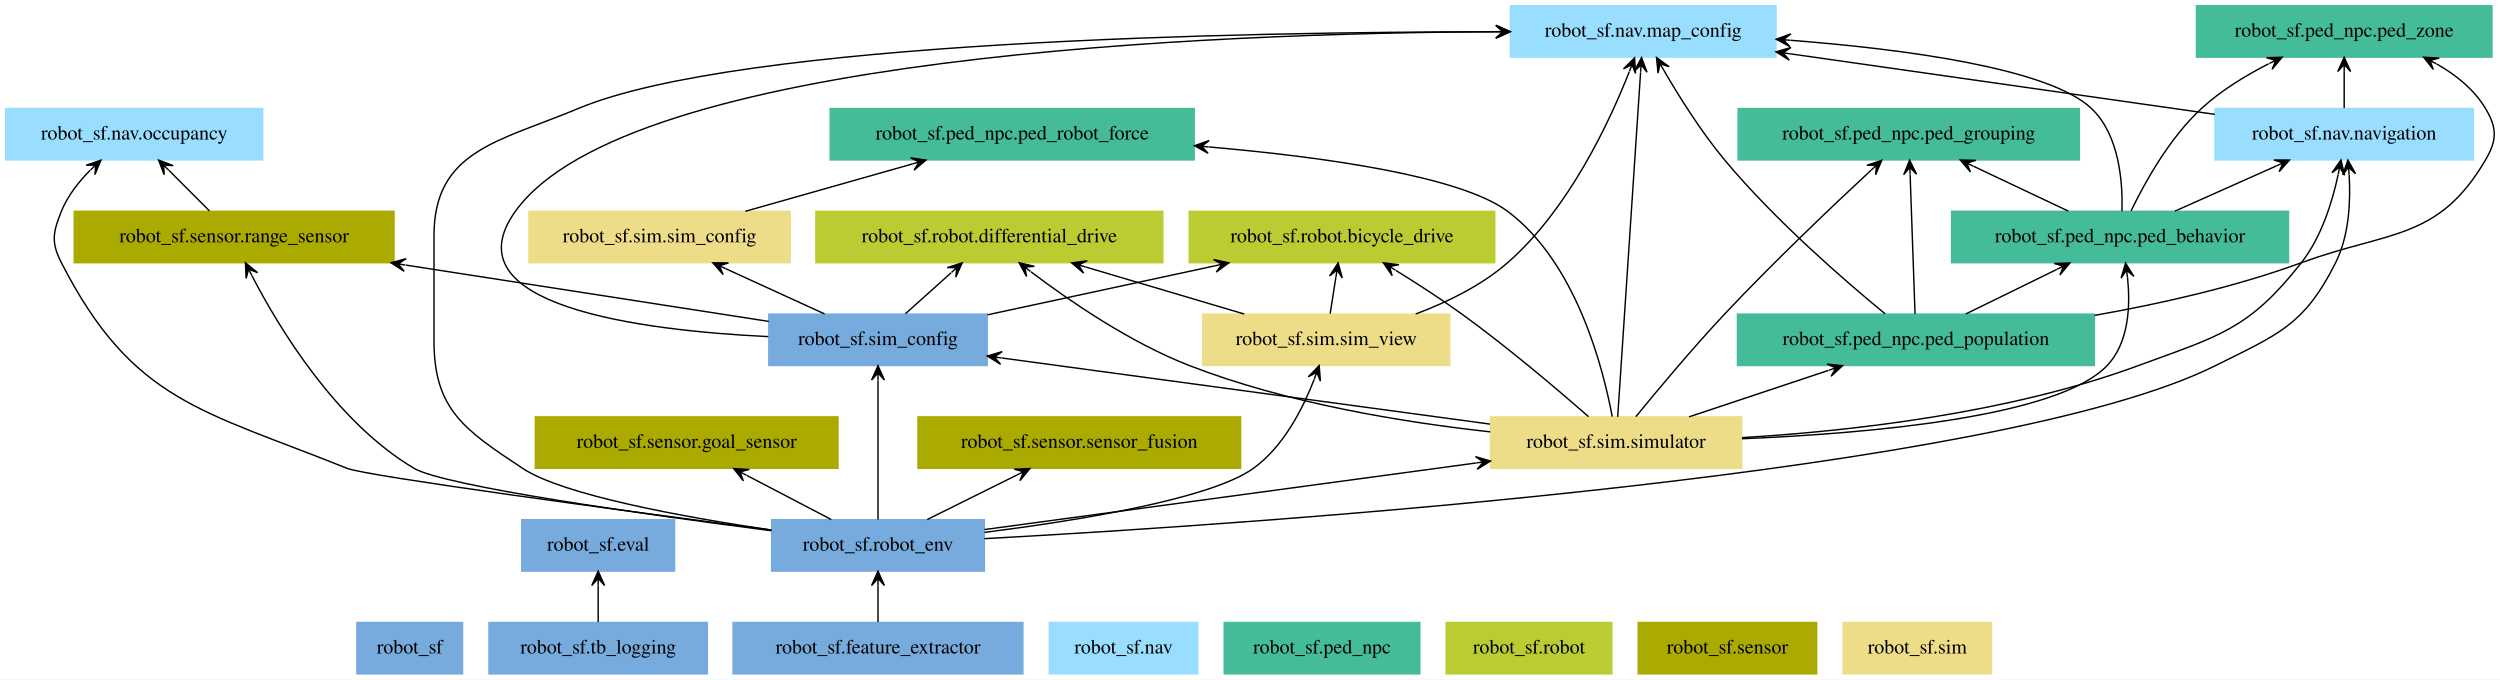
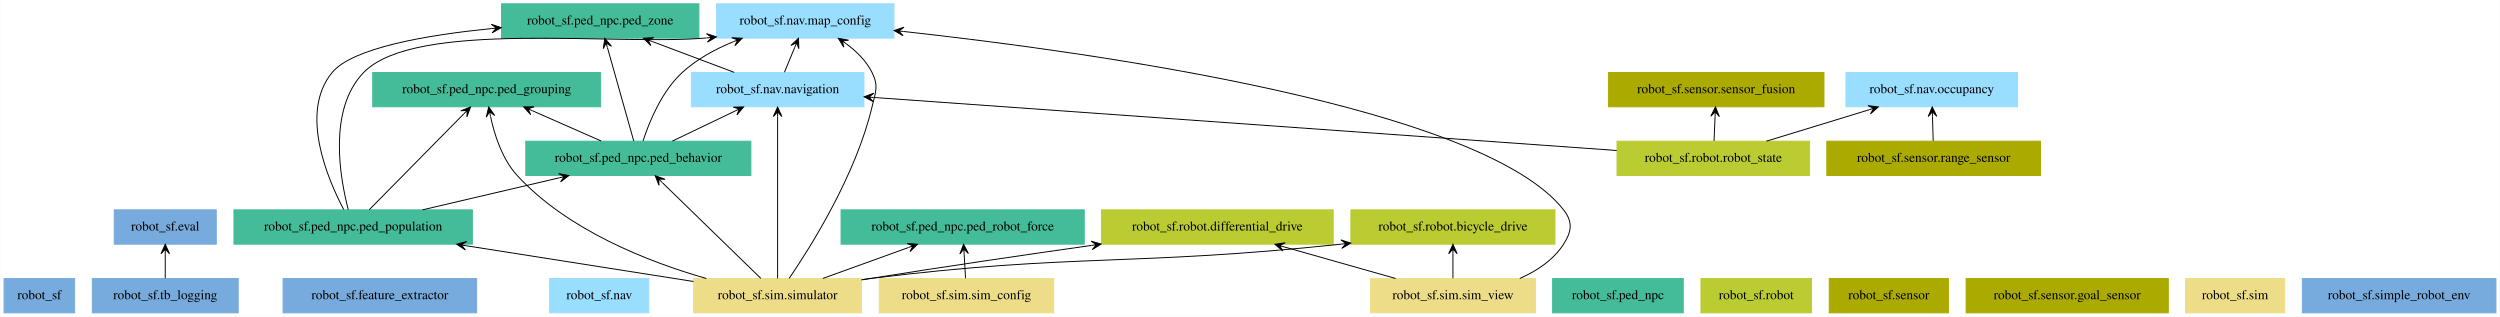
- <svg xmlns="http://www.w3.org/2000/svg" width="1751pt" height="476pt" viewBox="0.00 0.00 1751.14 476.00">
-   <g id="graph0" class="graph" transform="scale(1 1) rotate(0) translate(4 472)">
-     <polygon fill="white" stroke="transparent" points="-4,4 -4,-472 1747.14,-472 1747.14,4 -4,4" />
+ <svg xmlns="http://www.w3.org/2000/svg" width="2621pt" height="332pt" viewBox="0.00 0.00 2620.50 332.00">
+   <g id="graph0" class="graph" transform="scale(1 1) rotate(0) translate(4 328)">
+     <polygon fill="white" stroke="transparent" points="-4,4 -4,-328 2616.5,-328 2616.5,4 -4,4" />
    <g id="node1" class="node">
-       <polygon fill="#77aadd" stroke="#77aadd" points="320,-36 246,-36 246,0 320,0 320,-36" />
-       <text text-anchor="middle" x="283" y="-14.3" font-family="Times,serif" font-size="14.00">robot_sf</text>
+       <polygon fill="#77aadd" stroke="#77aadd" points="74,-36 0,-36 0,0 74,0 74,-36" />
+       <text text-anchor="middle" x="37" y="-14.3" font-family="Times,serif" font-size="14.00">robot_sf</text>
    </g>
    <g id="node2" class="node">
-       <polygon fill="#77aadd" stroke="#77aadd" points="468.5,-108 361.5,-108 361.5,-72 468.5,-72 468.5,-108" />
-       <text text-anchor="middle" x="415" y="-86.3" font-family="Times,serif" font-size="14.00">robot_sf.eval</text>
+       <polygon fill="#77aadd" stroke="#77aadd" points="222.5,-108 115.5,-108 115.5,-72 222.5,-72 222.5,-108" />
+       <text text-anchor="middle" x="169" y="-86.3" font-family="Times,serif" font-size="14.00">robot_sf.eval</text>
    </g>
    <g id="node3" class="node">
-       <polygon fill="#77aadd" stroke="#77aadd" points="712.5,-36 509.5,-36 509.5,0 712.5,0 712.5,-36" />
-       <text text-anchor="middle" x="611" y="-14.3" font-family="Times,serif" font-size="14.00">robot_sf.feature_extractor</text>
+       <polygon fill="#77aadd" stroke="#77aadd" points="495.5,-36 292.5,-36 292.5,0 495.5,0 495.5,-36" />
+       <text text-anchor="middle" x="394" y="-14.3" font-family="Times,serif" font-size="14.00">robot_sf.feature_extractor</text>
+     </g>
+     <g id="node4" class="node">
+       <polygon fill="#99ddff" stroke="#99ddff" points="676,-36 572,-36 572,0 676,0 676,-36" />
+       <text text-anchor="middle" x="624" y="-14.3" font-family="Times,serif" font-size="14.00">robot_sf.nav</text>
+     </g>
+     <g id="node5" class="node">
+       <polygon fill="#99ddff" stroke="#99ddff" points="933,-324 747,-324 747,-288 933,-288 933,-324" />
+       <text text-anchor="middle" x="840" y="-302.3" font-family="Times,serif" font-size="14.00">robot_sf.nav.map_config</text>
+     </g>
+     <g id="node6" class="node">
+       <polygon fill="#99ddff" stroke="#99ddff" points="901.5,-252 720.5,-252 720.5,-216 901.5,-216 901.5,-252" />
+       <text text-anchor="middle" x="811" y="-230.3" font-family="Times,serif" font-size="14.00">robot_sf.nav.navigation</text>
+     </g>
+     <g id="edge1" class="edge">
+       <path fill="none" stroke="black" d="M818.17,-252.3C821.43,-260.19 825.37,-269.7 829,-278.45" />
+       <polygon fill="black" stroke="black" points="832.91,-287.9 824.93,-280.38 831,-283.28 829.09,-278.66 829.09,-278.66 829.09,-278.66 831,-283.28 833.24,-276.93 832.91,-287.9 832.91,-287.9" />
+     </g>
+     <g id="node13" class="node">
+       <polygon fill="#44bb99" stroke="#44bb99" points="728.5,-324 521.5,-324 521.5,-288 728.5,-288 728.5,-324" />
+       <text text-anchor="middle" x="625" y="-302.3" font-family="Times,serif" font-size="14.00">robot_sf.ped_npc.ped_zone</text>
+     </g>
+     <g id="edge2" class="edge">
+       <path fill="none" stroke="black" d="M765.5,-252.12C739.62,-261.86 707.03,-274.13 679.76,-284.39" />
+       <polygon fill="black" stroke="black" points="670.35,-287.93 678.13,-280.2 675.03,-286.17 679.71,-284.41 679.71,-284.41 679.71,-284.41 675.03,-286.17 681.3,-288.62 670.35,-287.93 670.35,-287.93" />
+     </g>
+     <g id="node7" class="node">
+       <polygon fill="#99ddff" stroke="#99ddff" points="2111,-252 1931,-252 1931,-216 2111,-216 2111,-252" />
+       <text text-anchor="middle" x="2021" y="-230.3" font-family="Times,serif" font-size="14.00">robot_sf.nav.occupancy</text>
+     </g>
+     <g id="node8" class="node">
+       <polygon fill="#44bb99" stroke="#44bb99" points="1760.5,-36 1623.5,-36 1623.5,0 1760.5,0 1760.5,-36" />
+       <text text-anchor="middle" x="1692" y="-14.3" font-family="Times,serif" font-size="14.00">robot_sf.ped_npc</text>
+     </g>
+     <g id="node9" class="node">
+       <polygon fill="#44bb99" stroke="#44bb99" points="783,-180 547,-180 547,-144 783,-144 783,-180" />
+       <text text-anchor="middle" x="665" y="-158.3" font-family="Times,serif" font-size="14.00">robot_sf.ped_npc.ped_behavior</text>
+     </g>
+     <g id="edge3" class="edge">
+       <path fill="none" stroke="black" d="M669.93,-180.32C676.38,-200.1 689.46,-232.26 711,-252 726.12,-265.85 745.35,-276.34 764.32,-284.17" />
+       <polygon fill="black" stroke="black" points="773.9,-287.92 762.94,-288.47 769.24,-286.1 764.58,-284.28 764.58,-284.28 764.58,-284.28 769.24,-286.1 766.22,-280.09 773.9,-287.92 773.9,-287.92" />
+     </g>
+     <g id="edge4" class="edge">
+       <path fill="none" stroke="black" d="M700.72,-180.12C720.5,-189.61 745.27,-201.49 766.33,-211.58" />
+       <polygon fill="black" stroke="black" points="775.4,-215.93 764.44,-215.67 770.89,-213.77 766.38,-211.61 766.38,-211.61 766.38,-211.61 770.89,-213.77 768.33,-207.55 775.4,-215.93 775.4,-215.93" />
+     </g>
+     <g id="node10" class="node">
+       <polygon fill="#44bb99" stroke="#44bb99" points="625.5,-252 386.5,-252 386.5,-216 625.5,-216 625.5,-252" />
+       <text text-anchor="middle" x="506" y="-230.3" font-family="Times,serif" font-size="14.00">robot_sf.ped_npc.ped_grouping</text>
+     </g>
+     <g id="edge5" class="edge">
+       <path fill="none" stroke="black" d="M626.1,-180.12C604.37,-189.69 577.1,-201.7 554.04,-211.85" />
+       <polygon fill="black" stroke="black" points="544.77,-215.93 552.11,-207.78 549.35,-213.92 553.92,-211.9 553.92,-211.9 553.92,-211.9 549.35,-213.92 555.73,-216.02 544.77,-215.93 544.77,-215.93" />
+     </g>
+     <g id="edge6" class="edge">
+       <path fill="none" stroke="black" d="M660.18,-180.13C653.33,-204.44 640.72,-249.18 632.61,-277.99" />
+       <polygon fill="black" stroke="black" points="629.84,-287.81 628.22,-276.97 631.2,-283 632.55,-278.19 632.55,-278.19 632.55,-278.19 631.2,-283 636.88,-279.41 629.84,-287.81 629.84,-287.81" />
+     </g>
+     <g id="node11" class="node">
+       <polygon fill="#44bb99" stroke="#44bb99" points="491,-108 241,-108 241,-72 491,-72 491,-108" />
+       <text text-anchor="middle" x="366" y="-86.3" font-family="Times,serif" font-size="14.00">robot_sf.ped_npc.ped_population</text>
+     </g>
+     <g id="edge7" class="edge">
+       <path fill="none" stroke="black" d="M360.9,-108.14C352.29,-141.01 339.27,-213.07 377,-252 430.93,-307.65 641.3,-279.66 736.62,-288.23" />
+       <polygon fill="black" stroke="black" points="746.84,-289.35 736.41,-292.73 741.87,-288.8 736.9,-288.26 736.9,-288.26 736.9,-288.26 741.87,-288.8 737.39,-283.78 746.84,-289.35 746.84,-289.35" />
+     </g>
+     <g id="edge8" class="edge">
+       <path fill="none" stroke="black" d="M438.76,-108.03C482.16,-118.2 537.4,-131.13 582.43,-141.67" />
+       <polygon fill="black" stroke="black" points="592.17,-143.95 581.41,-146.05 587.3,-142.81 582.44,-141.67 582.44,-141.67 582.44,-141.67 587.3,-142.81 583.46,-137.29 592.17,-143.95 592.17,-143.95" />
+     </g>
+     <g id="edge9" class="edge">
+       <path fill="none" stroke="black" d="M382.89,-108.13C407.59,-133.18 453.7,-179.95 481.94,-208.59" />
+       <polygon fill="black" stroke="black" points="489.05,-215.81 478.83,-211.85 485.54,-212.25 482.03,-208.69 482.03,-208.69 482.03,-208.69 485.54,-212.25 485.24,-205.53 489.05,-215.81 489.05,-215.81" />
+     </g>
+     <g id="edge10" class="edge">
+       <path fill="none" stroke="black" d="M356.08,-108.34C339.09,-140.59 309.43,-210.3 344,-252 365.48,-277.91 443.03,-291.24 511.23,-298.05" />
+       <polygon fill="black" stroke="black" points="521.21,-299.01 510.83,-302.53 516.24,-298.53 511.26,-298.05 511.26,-298.05 511.26,-298.05 516.24,-298.53 511.69,-293.57 521.21,-299.01 521.21,-299.01" />
+     </g>
+     <g id="node12" class="node">
+       <polygon fill="#44bb99" stroke="#44bb99" points="1132.5,-108 877.5,-108 877.5,-72 1132.5,-72 1132.5,-108" />
+       <text text-anchor="middle" x="1005" y="-86.3" font-family="Times,serif" font-size="14.00">robot_sf.ped_npc.ped_robot_force</text>
+     </g>
+     <g id="node14" class="node">
+       <polygon fill="#bbcc33" stroke="#bbcc33" points="1895,-36 1779,-36 1779,0 1895,0 1895,-36" />
+       <text text-anchor="middle" x="1837" y="-14.3" font-family="Times,serif" font-size="14.00">robot_sf.robot</text>
+     </g>
+     <g id="node15" class="node">
+       <polygon fill="#bbcc33" stroke="#bbcc33" points="1626,-108 1412,-108 1412,-72 1626,-72 1626,-108" />
+       <text text-anchor="middle" x="1519" y="-86.3" font-family="Times,serif" font-size="14.00">robot_sf.robot.bicycle_drive</text>
+     </g>
+     <g id="node16" class="node">
+       <polygon fill="#bbcc33" stroke="#bbcc33" points="1393.5,-108 1150.5,-108 1150.5,-72 1393.5,-72 1393.5,-108" />
+       <text text-anchor="middle" x="1272" y="-86.3" font-family="Times,serif" font-size="14.00">robot_sf.robot.differential_drive</text>
    </g>
    <g id="node17" class="node">
-       <polygon fill="#77aadd" stroke="#77aadd" points="685.5,-108 536.5,-108 536.5,-72 685.5,-72 685.5,-108" />
-       <text text-anchor="middle" x="611" y="-86.3" font-family="Times,serif" font-size="14.00">robot_sf.robot_env</text>
-     </g>
-     <g id="edge1" class="edge">
-       <path fill="none" stroke="black" d="M611,-36.3C611,-44.02 611,-53.29 611,-61.89" />
-       <polygon fill="black" stroke="black" points="611,-71.9 606.5,-61.9 611,-66.9 611,-61.9 611,-61.9 611,-61.9 611,-66.9 615.5,-61.9 611,-71.9 611,-71.9" />
-     </g>
-     <g id="node4" class="node">
-       <polygon fill="#99ddff" stroke="#99ddff" points="835,-36 731,-36 731,0 835,0 835,-36" />
-       <text text-anchor="middle" x="783" y="-14.3" font-family="Times,serif" font-size="14.00">robot_sf.nav</text>
-     </g>
-     <g id="node5" class="node">
-       <polygon fill="#99ddff" stroke="#99ddff" points="1240,-468 1054,-468 1054,-432 1240,-432 1240,-468" />
-       <text text-anchor="middle" x="1147" y="-446.3" font-family="Times,serif" font-size="14.00">robot_sf.nav.map_config</text>
-     </g>
-     <g id="node6" class="node">
-       <polygon fill="#99ddff" stroke="#99ddff" points="1728.5,-396 1547.5,-396 1547.5,-360 1728.5,-360 1728.5,-396" />
-       <text text-anchor="middle" x="1638" y="-374.3" font-family="Times,serif" font-size="14.00">robot_sf.nav.navigation</text>
-     </g>
-     <g id="edge2" class="edge">
-       <path fill="none" stroke="black" d="M1547.37,-391.92C1463.19,-403.92 1337.95,-421.78 1250.02,-434.31" />
-       <polygon fill="black" stroke="black" points="1240.02,-435.74 1249.29,-429.87 1244.97,-435.03 1249.92,-434.33 1249.92,-434.33 1249.92,-434.33 1244.97,-435.03 1250.56,-438.78 1240.02,-435.74 1240.02,-435.74" />
-     </g>
-     <g id="node13" class="node">
-       <polygon fill="#44bb99" stroke="#44bb99" points="1741.5,-468 1534.5,-468 1534.5,-432 1741.5,-432 1741.5,-468" />
-       <text text-anchor="middle" x="1638" y="-446.3" font-family="Times,serif" font-size="14.00">robot_sf.ped_npc.ped_zone</text>
-     </g>
-     <g id="edge3" class="edge">
-       <path fill="none" stroke="black" d="M1638,-396.3C1638,-404.02 1638,-413.29 1638,-421.89" />
-       <polygon fill="black" stroke="black" points="1638,-431.9 1633.5,-421.9 1638,-426.9 1638,-421.9 1638,-421.9 1638,-421.9 1638,-426.9 1642.5,-421.9 1638,-431.9 1638,-431.9" />
-     </g>
-     <g id="node7" class="node">
-       <polygon fill="#99ddff" stroke="#99ddff" points="180,-396 0,-396 0,-360 180,-360 180,-396" />
-       <text text-anchor="middle" x="90" y="-374.3" font-family="Times,serif" font-size="14.00">robot_sf.nav.occupancy</text>
-     </g>
-     <g id="node8" class="node">
-       <polygon fill="#44bb99" stroke="#44bb99" points="990.5,-36 853.5,-36 853.5,0 990.5,0 990.5,-36" />
-       <text text-anchor="middle" x="922" y="-14.3" font-family="Times,serif" font-size="14.00">robot_sf.ped_npc</text>
-     </g>
-     <g id="node9" class="node">
-       <polygon fill="#44bb99" stroke="#44bb99" points="1599,-324 1363,-324 1363,-288 1599,-288 1599,-324" />
-       <text text-anchor="middle" x="1481" y="-302.3" font-family="Times,serif" font-size="14.00">robot_sf.ped_npc.ped_behavior</text>
-     </g>
-     <g id="edge4" class="edge">
-       <path fill="none" stroke="black" d="M1482.36,-324.11C1482.95,-344.31 1480.54,-377.48 1461,-396 1431.13,-424.31 1329.8,-437.61 1250.23,-443.8" />
-       <polygon fill="black" stroke="black" points="1240.15,-444.55 1249.78,-439.32 1245.13,-444.18 1250.12,-443.8 1250.12,-443.8 1250.12,-443.8 1245.13,-444.18 1250.46,-448.29 1240.15,-444.55 1240.15,-444.55" />
-     </g>
-     <g id="edge5" class="edge">
-       <path fill="none" stroke="black" d="M1519.41,-324.12C1540.87,-333.69 1567.8,-345.7 1590.57,-355.85" />
-       <polygon fill="black" stroke="black" points="1599.72,-359.93 1588.75,-359.97 1595.15,-357.9 1590.58,-355.86 1590.58,-355.86 1590.58,-355.86 1595.15,-357.9 1592.42,-351.75 1599.72,-359.93 1599.72,-359.93" />
-     </g>
-     <g id="node10" class="node">
-       <polygon fill="#44bb99" stroke="#44bb99" points="1452.5,-396 1213.5,-396 1213.5,-360 1452.5,-360 1452.5,-396" />
-       <text text-anchor="middle" x="1333" y="-374.3" font-family="Times,serif" font-size="14.00">robot_sf.ped_npc.ped_grouping</text>
-     </g>
-     <g id="edge6" class="edge">
-       <path fill="none" stroke="black" d="M1444.8,-324.12C1424.74,-333.61 1399.63,-345.49 1378.29,-355.58" />
-       <polygon fill="black" stroke="black" points="1369.09,-359.93 1376.2,-351.59 1373.61,-357.79 1378.13,-355.66 1378.13,-355.66 1378.13,-355.66 1373.61,-357.79 1380.05,-359.72 1369.09,-359.93 1369.09,-359.93" />
-     </g>
-     <g id="edge7" class="edge">
-       <path fill="none" stroke="black" d="M1488.7,-324.26C1498.07,-343.69 1515.46,-375.24 1538,-396 1551.65,-408.57 1568.85,-419.08 1585.11,-427.34" />
-       <polygon fill="black" stroke="black" points="1594.54,-431.94 1583.58,-431.6 1590.05,-429.75 1585.55,-427.56 1585.55,-427.56 1585.55,-427.56 1590.05,-429.75 1587.52,-423.51 1594.54,-431.94 1594.54,-431.94" />
-     </g>
-     <g id="node11" class="node">
-       <polygon fill="#44bb99" stroke="#44bb99" points="1463,-252 1213,-252 1213,-216 1463,-216 1463,-252" />
-       <text text-anchor="middle" x="1338" y="-230.3" font-family="Times,serif" font-size="14.00">robot_sf.ped_npc.ped_population</text>
-     </g>
-     <g id="edge8" class="edge">
-       <path fill="none" stroke="black" d="M1316.47,-252.17C1288.61,-275.01 1239.44,-317.48 1204,-360 1187.52,-379.77 1171.98,-404.6 1161.3,-423.01" />
-       <polygon fill="black" stroke="black" points="1156.33,-431.73 1157.37,-420.82 1158.81,-427.39 1161.28,-423.05 1161.28,-423.05 1161.28,-423.05 1158.81,-427.39 1165.19,-425.28 1156.33,-431.73 1156.33,-431.73" />
-     </g>
-     <g id="edge9" class="edge">
-       <path fill="none" stroke="black" d="M1372.98,-252.12C1392.2,-261.53 1416.23,-273.29 1436.74,-283.33" />
-       <polygon fill="black" stroke="black" points="1445.88,-287.81 1434.92,-287.46 1441.39,-285.61 1436.9,-283.41 1436.9,-283.41 1436.9,-283.41 1441.39,-285.61 1438.88,-279.37 1445.88,-287.81 1445.88,-287.81" />
-     </g>
-     <g id="edge10" class="edge">
-       <path fill="none" stroke="black" d="M1337.4,-252.13C1336.54,-276.33 1334.98,-320.79 1333.96,-349.61" />
-       <polygon fill="black" stroke="black" points="1333.61,-359.81 1329.46,-349.66 1333.78,-354.81 1333.96,-349.82 1333.96,-349.82 1333.96,-349.82 1333.78,-354.81 1338.45,-349.98 1333.61,-359.81 1333.61,-359.81" />
+       <polygon fill="#bbcc33" stroke="#bbcc33" points="1893,-180 1691,-180 1691,-144 1893,-144 1893,-180" />
+       <text text-anchor="middle" x="1792" y="-158.3" font-family="Times,serif" font-size="14.00">robot_sf.robot.robot_state</text>
    </g>
    <g id="edge11" class="edge">
-       <path fill="none" stroke="black" d="M1463.22,-251.13C1509.59,-259.29 1562.03,-271.14 1608,-288 1669.65,-310.6 1703.76,-303.38 1737,-360 1745.1,-373.8 1745.22,-382.27 1737,-396 1728.99,-409.38 1716.32,-419.57 1702.69,-427.26" />
-       <polygon fill="black" stroke="black" points="1693.63,-431.96 1700.43,-423.36 1698.06,-429.66 1702.5,-427.35 1702.5,-427.35 1702.5,-427.35 1698.06,-429.66 1704.57,-431.35 1693.63,-431.96 1693.63,-431.96" />
-     </g>
-     <g id="node12" class="node">
-       <polygon fill="#44bb99" stroke="#44bb99" points="832.5,-396 577.5,-396 577.5,-360 832.5,-360 832.5,-396" />
-       <text text-anchor="middle" x="705" y="-374.3" font-family="Times,serif" font-size="14.00">robot_sf.ped_npc.ped_robot_force</text>
-     </g>
-     <g id="node14" class="node">
-       <polygon fill="#bbcc33" stroke="#bbcc33" points="1125,-36 1009,-36 1009,0 1125,0 1125,-36" />
-       <text text-anchor="middle" x="1067" y="-14.3" font-family="Times,serif" font-size="14.00">robot_sf.robot</text>
-     </g>
-     <g id="node15" class="node">
-       <polygon fill="#bbcc33" stroke="#bbcc33" points="1043,-324 829,-324 829,-288 1043,-288 1043,-324" />
-       <text text-anchor="middle" x="936" y="-302.3" font-family="Times,serif" font-size="14.00">robot_sf.robot.bicycle_drive</text>
-     </g>
-     <g id="node16" class="node">
-       <polygon fill="#bbcc33" stroke="#bbcc33" points="810.5,-324 567.5,-324 567.5,-288 810.5,-288 810.5,-324" />
-       <text text-anchor="middle" x="689" y="-302.3" font-family="Times,serif" font-size="14.00">robot_sf.robot.differential_drive</text>
+       <path fill="none" stroke="black" d="M1690.71,-170.23C1502.28,-183.67 1099.96,-212.38 911.86,-225.8" />
+       <polygon fill="black" stroke="black" points="901.7,-226.53 911.35,-221.33 906.68,-226.17 911.67,-225.82 911.67,-225.82 911.67,-225.82 906.68,-226.17 911.99,-230.31 901.7,-226.53 901.7,-226.53" />
    </g>
    <g id="edge12" class="edge">
-       <path fill="none" stroke="black" d="M536.5,-100.71C473.88,-109.97 390.22,-125.27 362,-144 321.84,-170.66 300,-184.79 300,-233 300,-233 300,-233 300,-307 300,-366.83 345.81,-372.89 401,-396 514.15,-443.39 866.69,-449.7 1043.59,-449.75" />
-       <polygon fill="black" stroke="black" points="1053.69,-449.75 1043.69,-454.25 1048.69,-449.75 1043.69,-449.75 1043.69,-449.75 1043.69,-449.75 1048.69,-449.75 1043.68,-445.25 1053.69,-449.75 1053.69,-449.75" />
+       <path fill="none" stroke="black" d="M1847.73,-180.03C1880.14,-189.94 1921.18,-202.49 1955.18,-212.88" />
+       <polygon fill="black" stroke="black" points="1965.02,-215.89 1954.14,-217.27 1960.24,-214.43 1955.46,-212.97 1955.46,-212.97 1955.46,-212.97 1960.24,-214.43 1956.78,-208.66 1965.02,-215.89 1965.02,-215.89" />
+     </g>
+     <g id="node21" class="node">
+       <polygon fill="#aaaa00" stroke="#aaaa00" points="1908,-252 1682,-252 1682,-216 1908,-216 1908,-252" />
+       <text text-anchor="middle" x="1795" y="-230.3" font-family="Times,serif" font-size="14.00">robot_sf.sensor.sensor_fusion</text>
    </g>
    <g id="edge13" class="edge">
-       <path fill="none" stroke="black" d="M685.55,-94.71C879.72,-105.34 1396.47,-140.17 1548,-216 1591.97,-238 1609.96,-244.04 1632,-288 1641.57,-307.09 1642.57,-331.45 1641.46,-349.85" />
-       <polygon fill="black" stroke="black" points="1640.61,-359.92 1636.97,-349.57 1641.03,-354.93 1641.45,-349.95 1641.45,-349.95 1641.45,-349.95 1641.03,-354.93 1645.93,-350.33 1640.61,-359.92 1640.61,-359.92" />
+       <path fill="none" stroke="black" d="M1792.74,-180.3C1793.07,-188.02 1793.47,-197.29 1793.84,-205.89" />
+       <polygon fill="black" stroke="black" points="1794.27,-215.9 1789.34,-206.1 1794.05,-210.9 1793.84,-205.9 1793.84,-205.9 1793.84,-205.9 1794.05,-210.9 1798.33,-205.71 1794.27,-215.9 1794.27,-215.9" />
+     </g>
+     <g id="node18" class="node">
+       <polygon fill="#aaaa00" stroke="#aaaa00" points="2038.5,-36 1913.5,-36 1913.5,0 2038.5,0 2038.5,-36" />
+       <text text-anchor="middle" x="1976" y="-14.3" font-family="Times,serif" font-size="14.00">robot_sf.sensor</text>
+     </g>
+     <g id="node19" class="node">
+       <polygon fill="#aaaa00" stroke="#aaaa00" points="2269,-36 2057,-36 2057,0 2269,0 2269,-36" />
+       <text text-anchor="middle" x="2163" y="-14.3" font-family="Times,serif" font-size="14.00">robot_sf.sensor.goal_sensor</text>
+     </g>
+     <g id="node20" class="node">
+       <polygon fill="#aaaa00" stroke="#aaaa00" points="2135,-180 1911,-180 1911,-144 2135,-144 2135,-180" />
+       <text text-anchor="middle" x="2023" y="-158.3" font-family="Times,serif" font-size="14.00">robot_sf.sensor.range_sensor</text>
    </g>
    <g id="edge14" class="edge">
-       <path fill="none" stroke="black" d="M536.14,-100.73C431.49,-114.48 252.63,-138.51 239,-144 137.39,-184.91 88.94,-190.51 39,-288 31.71,-302.24 33.02,-309.16 39,-324 43.35,-334.79 51.06,-344.61 59.19,-352.79" />
-       <polygon fill="black" stroke="black" points="66.7,-359.82 56.32,-356.27 63.05,-356.4 59.4,-352.98 59.4,-352.98 59.4,-352.98 63.05,-356.4 62.47,-349.7 66.7,-359.82 66.7,-359.82" />
-     </g>
-     <g id="node19" class="node">
-       <polygon fill="#aaaa00" stroke="#aaaa00" points="583,-180 371,-180 371,-144 583,-144 583,-180" />
-       <text text-anchor="middle" x="477" y="-158.3" font-family="Times,serif" font-size="14.00">robot_sf.sensor.goal_sensor</text>
+       <path fill="none" stroke="black" d="M2022.51,-180.3C2022.29,-188.02 2022.02,-197.29 2021.77,-205.89" />
+       <polygon fill="black" stroke="black" points="2021.49,-215.9 2017.28,-205.77 2021.63,-210.9 2021.77,-205.9 2021.77,-205.9 2021.77,-205.9 2021.63,-210.9 2026.27,-206.03 2021.49,-215.9 2021.49,-215.9" />
+     </g>
+     <g id="node22" class="node">
+       <polygon fill="#eedd88" stroke="#eedd88" points="2391,-36 2287,-36 2287,0 2391,0 2391,-36" />
+       <text text-anchor="middle" x="2339" y="-14.3" font-family="Times,serif" font-size="14.00">robot_sf.sim</text>
+     </g>
+     <g id="node23" class="node">
+       <polygon fill="#eedd88" stroke="#eedd88" points="1100.5,-36 917.5,-36 917.5,0 1100.5,0 1100.5,-36" />
+       <text text-anchor="middle" x="1009" y="-14.3" font-family="Times,serif" font-size="14.00">robot_sf.sim.sim_config</text>
    </g>
    <g id="edge15" class="edge">
-       <path fill="none" stroke="black" d="M578.22,-108.12C560.37,-117.45 538.1,-129.08 519,-139.06" />
-       <polygon fill="black" stroke="black" points="509.91,-143.81 516.69,-135.19 514.34,-141.5 518.77,-139.18 518.77,-139.18 518.77,-139.18 514.34,-141.5 520.85,-143.17 509.91,-143.81 509.91,-143.81" />
-     </g>
-     <g id="node20" class="node">
-       <polygon fill="#aaaa00" stroke="#aaaa00" points="272,-324 48,-324 48,-288 272,-288 272,-324" />
-       <text text-anchor="middle" x="160" y="-302.3" font-family="Times,serif" font-size="14.00">robot_sf.sensor.range_sensor</text>
+       <path fill="none" stroke="black" d="M1008.01,-36.3C1007.57,-44.02 1007.04,-53.29 1006.55,-61.89" />
+       <polygon fill="black" stroke="black" points="1005.98,-71.9 1002.06,-61.66 1006.26,-66.9 1006.55,-61.91 1006.55,-61.91 1006.55,-61.91 1006.26,-66.9 1011.04,-62.17 1005.98,-71.9 1005.98,-71.9" />
+     </g>
+     <g id="node24" class="node">
+       <polygon fill="#eedd88" stroke="#eedd88" points="1605.5,-36 1432.5,-36 1432.5,0 1605.5,0 1605.5,-36" />
+       <text text-anchor="middle" x="1519" y="-14.3" font-family="Times,serif" font-size="14.00">robot_sf.sim.sim_view</text>
    </g>
    <g id="edge16" class="edge">
-       <path fill="none" stroke="black" d="M536.21,-100.28C447,-111.8 307.19,-131.47 286,-144 231.32,-176.35 191.5,-242.18 172.5,-278.85" />
-       <polygon fill="black" stroke="black" points="167.91,-287.94 168.4,-276.98 170.16,-283.47 172.42,-279.01 172.42,-279.01 172.42,-279.01 170.16,-283.47 176.43,-281.04 167.91,-287.94 167.91,-287.94" />
-     </g>
-     <g id="node21" class="node">
-       <polygon fill="#aaaa00" stroke="#aaaa00" points="865,-180 639,-180 639,-144 865,-144 865,-180" />
-       <text text-anchor="middle" x="752" y="-158.3" font-family="Times,serif" font-size="14.00">robot_sf.sensor.sensor_fusion</text>
+       <path fill="none" stroke="black" d="M1589.09,-36.07C1607.08,-43.96 1624.35,-55.42 1635,-72 1643.65,-85.46 1644.86,-95.4 1635,-108 1550.11,-216.49 1138.31,-273.61 943.08,-294.97" />
+       <polygon fill="black" stroke="black" points="933.1,-296.05 942.56,-290.5 938.07,-295.51 943.04,-294.97 943.04,-294.97 943.04,-294.97 938.07,-295.51 943.53,-299.44 933.1,-296.05 933.1,-296.05" />
    </g>
    <g id="edge17" class="edge">
-       <path fill="none" stroke="black" d="M645.49,-108.12C664.44,-117.53 688.13,-129.29 708.36,-139.33" />
-       <polygon fill="black" stroke="black" points="717.37,-143.81 706.42,-143.39 712.9,-141.59 708.42,-139.36 708.42,-139.36 708.42,-139.36 712.9,-141.59 710.42,-135.33 717.37,-143.81 717.37,-143.81" />
-     </g>
-     <g id="node24" class="node">
-       <polygon fill="#eedd88" stroke="#eedd88" points="1011.5,-252 838.5,-252 838.5,-216 1011.5,-216 1011.5,-252" />
-       <text text-anchor="middle" x="925" y="-230.3" font-family="Times,serif" font-size="14.00">robot_sf.sim.sim_view</text>
+       <path fill="none" stroke="black" d="M1519,-36.3C1519,-44.02 1519,-53.29 1519,-61.89" />
+       <polygon fill="black" stroke="black" points="1519,-71.9 1514.5,-61.9 1519,-66.9 1519,-61.9 1519,-61.9 1519,-61.9 1519,-66.9 1523.5,-61.9 1519,-71.9 1519,-71.9" />
    </g>
    <g id="edge18" class="edge">
-       <path fill="none" stroke="black" d="M685.59,-99.1C752.44,-107.58 844.39,-122.65 874,-144 895.13,-159.24 908.77,-186.12 916.57,-206.37" />
-       <polygon fill="black" stroke="black" points="920.04,-215.97 912.41,-208.09 918.34,-211.27 916.64,-206.56 916.64,-206.56 916.64,-206.56 918.34,-211.27 920.88,-205.04 920.04,-215.97 920.04,-215.97" />
+       <path fill="none" stroke="black" d="M1458.89,-36.03C1423.63,-46.03 1378.91,-58.7 1342.06,-69.15" />
+       <polygon fill="black" stroke="black" points="1332.38,-71.89 1340.77,-64.83 1337.19,-70.53 1342,-69.16 1342,-69.16 1342,-69.16 1337.19,-70.53 1343.22,-73.49 1332.38,-71.89 1332.38,-71.89" />
    </g>
    <g id="node25" class="node">
-       <polygon fill="#eedd88" stroke="#eedd88" points="1216,-180 1040,-180 1040,-144 1216,-144 1216,-180" />
-       <text text-anchor="middle" x="1128" y="-158.3" font-family="Times,serif" font-size="14.00">robot_sf.sim.simulator</text>
+       <polygon fill="#eedd88" stroke="#eedd88" points="899,-36 723,-36 723,0 899,0 899,-36" />
+       <text text-anchor="middle" x="811" y="-14.3" font-family="Times,serif" font-size="14.00">robot_sf.sim.simulator</text>
    </g>
    <g id="edge19" class="edge">
-       <path fill="none" stroke="black" d="M685.62,-101.1C776.33,-113.38 929.65,-134.14 1029.85,-147.71" />
-       <polygon fill="black" stroke="black" points="1039.98,-149.08 1029.47,-152.2 1035.03,-148.41 1030.07,-147.74 1030.07,-147.74 1030.07,-147.74 1035.03,-148.41 1030.67,-143.28 1039.98,-149.08 1039.98,-149.08" />
+       <path fill="none" stroke="black" d="M823.11,-36.12C845.59,-69.04 893,-144.3 910,-216 913.69,-231.57 917.12,-237.67 910,-252 904,-264.07 893.79,-274.13 882.99,-282.12" />
+       <polygon fill="black" stroke="black" points="874.68,-287.83 880.38,-278.46 878.8,-285 882.92,-282.17 882.92,-282.17 882.92,-282.17 878.8,-285 885.47,-285.88 874.68,-287.83 874.68,-287.83" />
+     </g>
+     <g id="edge20" class="edge">
+       <path fill="none" stroke="black" d="M811,-36.15C811,-73.17 811,-160.82 811,-205.61" />
+       <polygon fill="black" stroke="black" points="811,-215.77 806.5,-205.77 811,-210.77 811,-205.77 811,-205.77 811,-205.77 811,-210.77 815.5,-205.77 811,-215.77 811,-215.77" />
+     </g>
+     <g id="edge21" class="edge">
+       <path fill="none" stroke="black" d="M793.39,-36.13C767.63,-61.18 719.55,-107.95 690.09,-136.59" />
+       <polygon fill="black" stroke="black" points="682.67,-143.81 686.7,-133.61 686.26,-140.32 689.84,-136.84 689.84,-136.84 689.84,-136.84 686.26,-140.32 692.98,-140.06 682.67,-143.81 682.67,-143.81" />
+     </g>
+     <g id="edge22" class="edge">
+       <path fill="none" stroke="black" d="M736.26,-36.02C675.26,-53.52 590.83,-86.53 538,-144 522.25,-161.14 514.13,-186.58 510.02,-205.88" />
+       <polygon fill="black" stroke="black" points="508.13,-215.88 505.57,-205.22 509.06,-210.97 509.99,-206.05 509.99,-206.05 509.99,-206.05 509.06,-210.97 514.41,-206.89 508.13,-215.88 508.13,-215.88" />
+     </g>
+     <g id="edge23" class="edge">
+       <path fill="none" stroke="black" d="M722.82,-32.87C654.55,-43.61 559.34,-58.59 484.43,-70.37" />
+       <polygon fill="black" stroke="black" points="474.47,-71.94 483.65,-65.94 479.41,-71.16 484.35,-70.38 484.35,-70.38 484.35,-70.38 479.41,-71.16 485.05,-74.83 474.47,-71.94 474.47,-71.94" />
+     </g>
+     <g id="edge24" class="edge">
+       <path fill="none" stroke="black" d="M858.46,-36.12C885.57,-45.91 919.74,-58.23 948.26,-68.53" />
+       <polygon fill="black" stroke="black" points="957.7,-71.93 946.76,-72.77 952.99,-70.23 948.29,-68.54 948.29,-68.54 948.29,-68.54 952.99,-70.23 949.82,-64.3 957.7,-71.93 957.7,-71.93" />
+     </g>
+     <g id="edge25" class="edge">
+       <path fill="none" stroke="black" d="M899.23,-34.85C902.19,-35.26 905.12,-35.64 908,-36 1123.27,-62.64 1181.46,-48.58 1401.98,-72.06" />
+       <polygon fill="black" stroke="black" points="1411.92,-73.13 1401.5,-76.53 1406.95,-72.59 1401.98,-72.06 1401.98,-72.06 1401.98,-72.06 1406.95,-72.59 1402.46,-67.58 1411.92,-73.13 1411.92,-73.13" />
+     </g>
+     <g id="edge26" class="edge">
+       <path fill="none" stroke="black" d="M899.01,-34.54C902.04,-35.04 905.05,-35.53 908,-36 984.78,-48.31 1070.86,-60.9 1140.04,-70.72" />
+       <polygon fill="black" stroke="black" points="1150.12,-72.15 1139.59,-75.2 1145.17,-71.45 1140.22,-70.75 1140.22,-70.75 1140.22,-70.75 1145.17,-71.45 1140.85,-66.29 1150.12,-72.15 1150.12,-72.15" />
    </g>
    <g id="node26" class="node">
-       <polygon fill="#77aadd" stroke="#77aadd" points="687.5,-252 534.5,-252 534.5,-216 687.5,-216 687.5,-252" />
-       <text text-anchor="middle" x="611" y="-230.3" font-family="Times,serif" font-size="14.00">robot_sf.sim_config</text>
-     </g>
-     <g id="edge20" class="edge">
-       <path fill="none" stroke="black" d="M611,-108.13C611,-132.33 611,-176.79 611,-205.61" />
-       <polygon fill="black" stroke="black" points="611,-215.81 606.5,-205.81 611,-210.81 611,-205.81 611,-205.81 611,-205.81 611,-210.81 615.5,-205.81 611,-215.81 611,-215.81" />
-     </g>
-     <g id="node18" class="node">
-       <polygon fill="#aaaa00" stroke="#aaaa00" points="1268.5,-36 1143.5,-36 1143.5,0 1268.5,0 1268.5,-36" />
-       <text text-anchor="middle" x="1206" y="-14.3" font-family="Times,serif" font-size="14.00">robot_sf.sensor</text>
-     </g>
-     <g id="edge21" class="edge">
-       <path fill="none" stroke="black" d="M142.7,-324.3C134.14,-332.86 123.66,-343.34 114.3,-352.7" />
-       <polygon fill="black" stroke="black" points="107.1,-359.9 110.99,-349.64 110.64,-356.36 114.18,-352.82 114.18,-352.82 114.18,-352.82 110.64,-356.36 117.36,-356.01 107.1,-359.9 107.1,-359.9" />
-     </g>
-     <g id="node22" class="node">
-       <polygon fill="#eedd88" stroke="#eedd88" points="1391,-36 1287,-36 1287,0 1391,0 1391,-36" />
-       <text text-anchor="middle" x="1339" y="-14.3" font-family="Times,serif" font-size="14.00">robot_sf.sim</text>
-     </g>
-     <g id="node23" class="node">
-       <polygon fill="#eedd88" stroke="#eedd88" points="549.5,-324 366.5,-324 366.5,-288 549.5,-288 549.5,-324" />
-       <text text-anchor="middle" x="458" y="-302.3" font-family="Times,serif" font-size="14.00">robot_sf.sim.sim_config</text>
-     </g>
-     <g id="edge22" class="edge">
-       <path fill="none" stroke="black" d="M518.11,-324.03C553.37,-334.03 598.09,-346.7 634.94,-357.15" />
-       <polygon fill="black" stroke="black" points="644.62,-359.89 633.78,-361.49 639.81,-358.53 635,-357.16 635,-357.16 635,-357.16 639.81,-358.53 636.23,-352.83 644.62,-359.89 644.62,-359.89" />
-     </g>
-     <g id="edge23" class="edge">
-       <path fill="none" stroke="black" d="M987.63,-252.09C1009.73,-260.33 1033.62,-271.99 1052,-288 1094.77,-325.25 1123.41,-386.66 1137.29,-421.9" />
-       <polygon fill="black" stroke="black" points="1140.97,-431.52 1133.19,-423.78 1139.18,-426.85 1137.4,-422.18 1137.4,-422.18 1137.4,-422.18 1139.18,-426.85 1141.6,-420.57 1140.97,-431.52 1140.97,-431.52" />
-     </g>
-     <g id="edge24" class="edge">
-       <path fill="none" stroke="black" d="M927.72,-252.3C928.93,-260.02 930.39,-269.29 931.74,-277.89" />
-       <polygon fill="black" stroke="black" points="933.31,-287.9 927.31,-278.72 932.54,-282.96 931.76,-278.02 931.76,-278.02 931.76,-278.02 932.54,-282.96 936.21,-277.32 933.31,-287.9 933.31,-287.9" />
-     </g>
-     <g id="edge25" class="edge">
-       <path fill="none" stroke="black" d="M867.57,-252.03C834.02,-261.99 791.51,-274.59 756.39,-285.01" />
-       <polygon fill="black" stroke="black" points="746.69,-287.89 755,-280.73 751.48,-286.47 756.28,-285.05 756.28,-285.05 756.28,-285.05 751.48,-286.47 757.55,-289.36 746.69,-287.89 746.69,-287.89" />
-     </g>
-     <g id="edge26" class="edge">
-       <path fill="none" stroke="black" d="M1129.13,-180.03C1132.3,-227.71 1141.27,-362.82 1145.16,-421.37" />
-       <polygon fill="black" stroke="black" points="1145.85,-431.69 1140.7,-422.01 1145.52,-426.7 1145.19,-421.72 1145.19,-421.72 1145.19,-421.72 1145.52,-426.7 1149.68,-421.42 1145.85,-431.69 1145.85,-431.69" />
+       <polygon fill="#77aadd" stroke="#77aadd" points="2612.5,-36 2409.5,-36 2409.5,0 2612.5,0 2612.5,-36" />
+       <text text-anchor="middle" x="2511" y="-14.3" font-family="Times,serif" font-size="14.00">robot_sf.simple_robot_env</text>
+     </g>
+     <g id="node27" class="node">
+       <polygon fill="#77aadd" stroke="#77aadd" points="245.5,-36 92.5,-36 92.5,0 245.5,0 245.5,-36" />
+       <text text-anchor="middle" x="169" y="-14.3" font-family="Times,serif" font-size="14.00">robot_sf.tb_logging</text>
    </g>
    <g id="edge27" class="edge">
-       <path fill="none" stroke="black" d="M1216.3,-165.49C1292.05,-170.02 1403.05,-182.43 1494,-216 1550.22,-236.75 1570.96,-240.89 1608,-288 1622.14,-305.98 1629.79,-330.97 1633.82,-349.9" />
-       <polygon fill="black" stroke="black" points="1635.75,-359.97 1629.44,-351 1634.81,-355.06 1633.86,-350.15 1633.86,-350.15 1633.86,-350.15 1634.81,-355.06 1638.28,-349.3 1635.75,-359.97 1635.75,-359.97" />
-     </g>
-     <g id="edge28" class="edge">
-       <path fill="none" stroke="black" d="M1216.13,-164.69C1306.3,-168.42 1437.89,-180.06 1472,-216 1487.32,-232.14 1488.31,-258.08 1486.21,-277.81" />
-       <polygon fill="black" stroke="black" points="1484.85,-287.75 1481.75,-277.23 1485.53,-282.79 1486.21,-277.84 1486.21,-277.84 1486.21,-277.84 1485.53,-282.79 1490.67,-278.45 1484.85,-287.75 1484.85,-287.75" />
-     </g>
-     <g id="edge29" class="edge">
-       <path fill="none" stroke="black" d="M1141.83,-180.14C1156.72,-198.38 1181.33,-227.86 1204,-252 1238.2,-288.42 1280.11,-328.2 1306.69,-352.88" />
-       <polygon fill="black" stroke="black" points="1314.09,-359.73 1303.69,-356.24 1310.42,-356.33 1306.75,-352.94 1306.75,-352.94 1306.75,-352.94 1310.42,-356.33 1309.8,-349.64 1314.09,-359.73 1314.09,-359.73" />
-     </g>
-     <g id="edge30" class="edge">
-       <path fill="none" stroke="black" d="M1179.1,-180.03C1208.57,-189.86 1245.81,-202.27 1276.83,-212.61" />
-       <polygon fill="black" stroke="black" points="1286.67,-215.89 1275.76,-217 1281.92,-214.31 1277.18,-212.73 1277.18,-212.73 1277.18,-212.73 1281.92,-214.31 1278.6,-208.46 1286.67,-215.89 1286.67,-215.89" />
-     </g>
-     <g id="edge31" class="edge">
-       <path fill="none" stroke="black" d="M1125.29,-180.19C1119.03,-213.8 1100.2,-288.07 1052,-324 1019.11,-348.52 924.84,-361.91 842.85,-369.09" />
-       <polygon fill="black" stroke="black" points="832.66,-369.96 842.24,-364.63 837.64,-369.54 842.62,-369.11 842.62,-369.11 842.62,-369.11 837.64,-369.54 843,-373.6 832.66,-369.96 832.66,-369.96" />
-     </g>
-     <g id="edge32" class="edge">
-       <path fill="none" stroke="black" d="M1108.69,-180.18C1087.53,-198.69 1052.29,-228.65 1020,-252 1005.3,-262.63 988.51,-273.47 973.81,-282.55" />
-       <polygon fill="black" stroke="black" points="964.97,-287.96 971.15,-278.9 969.24,-285.35 973.5,-282.74 973.5,-282.74 973.5,-282.74 969.24,-285.35 975.85,-286.58 964.97,-287.96 964.97,-287.96" />
-     </g>
-     <g id="edge33" class="edge">
-       <path fill="none" stroke="black" d="M1039.86,-169.52C978.99,-176.2 897.05,-189.54 829,-216 787.58,-232.11 745.23,-261.13 718.12,-281.65" />
-       <polygon fill="black" stroke="black" points="709.87,-287.98 715.06,-278.32 713.84,-284.94 717.8,-281.89 717.8,-281.89 717.8,-281.89 713.84,-284.94 720.54,-285.46 709.87,-287.98 709.87,-287.98" />
-     </g>
-     <g id="edge34" class="edge">
-       <path fill="none" stroke="black" d="M1039.71,-174.95C944.13,-187.9 792.65,-208.4 697.7,-221.26" />
-       <polygon fill="black" stroke="black" points="687.55,-222.64 696.85,-216.83 692.5,-221.96 697.46,-221.29 697.46,-221.29 697.46,-221.29 692.5,-221.96 698.06,-225.75 687.55,-222.64 687.55,-222.64" />
-     </g>
-     <g id="edge35" class="edge">
-       <path fill="none" stroke="black" d="M534.17,-236.23C443.27,-240.62 309.83,-258.07 357,-324 435.32,-433.48 848.13,-448.83 1043.86,-449.83" />
-       <polygon fill="black" stroke="black" points="1053.87,-449.87 1043.85,-454.33 1048.87,-449.85 1043.87,-449.83 1043.87,-449.83 1043.87,-449.83 1048.87,-449.85 1043.88,-445.33 1053.87,-449.87 1053.87,-449.87" />
-     </g>
-     <g id="edge36" class="edge">
-       <path fill="none" stroke="black" d="M687.61,-251.5C735.38,-261.79 797.04,-275.07 846.97,-285.82" />
-       <polygon fill="black" stroke="black" points="856.8,-287.94 846.07,-290.23 851.91,-286.89 847.02,-285.84 847.02,-285.84 847.02,-285.84 851.91,-286.89 847.97,-281.44 856.8,-287.94 856.8,-287.94" />
-     </g>
-     <g id="edge37" class="edge">
-       <path fill="none" stroke="black" d="M630.28,-252.3C639.92,-260.95 651.73,-271.55 662.23,-280.97" />
-       <polygon fill="black" stroke="black" points="669.94,-287.9 659.49,-284.57 666.22,-284.56 662.5,-281.22 662.5,-281.22 662.5,-281.22 666.22,-284.56 665.5,-277.87 669.94,-287.9 669.94,-287.9" />
-     </g>
-     <g id="edge38" class="edge">
-       <path fill="none" stroke="black" d="M534.49,-246.87C464.84,-257.69 360.87,-273.82 280.13,-286.35" />
-       <polygon fill="black" stroke="black" points="269.91,-287.94 279.1,-281.96 274.85,-287.17 279.79,-286.41 279.79,-286.41 279.79,-286.41 274.85,-287.17 280.48,-290.85 269.91,-287.94 269.91,-287.94" />
-     </g>
-     <g id="edge39" class="edge">
-       <path fill="none" stroke="black" d="M573.57,-252.12C552.75,-261.65 526.65,-273.59 504.52,-283.72" />
-       <polygon fill="black" stroke="black" points="495.31,-287.93 502.53,-279.68 499.85,-285.85 504.4,-283.77 504.4,-283.77 504.4,-283.77 499.85,-285.85 506.27,-287.86 495.31,-287.93 495.31,-287.93" />
-     </g>
-     <g id="node27" class="node">
-       <polygon fill="#77aadd" stroke="#77aadd" points="491.5,-36 338.5,-36 338.5,0 491.5,0 491.5,-36" />
-       <text text-anchor="middle" x="415" y="-14.3" font-family="Times,serif" font-size="14.00">robot_sf.tb_logging</text>
-     </g>
-     <g id="edge40" class="edge">
-       <path fill="none" stroke="black" d="M415,-36.3C415,-44.02 415,-53.29 415,-61.89" />
-       <polygon fill="black" stroke="black" points="415,-71.9 410.5,-61.9 415,-66.9 415,-61.9 415,-61.9 415,-61.9 415,-66.9 419.5,-61.9 415,-71.9 415,-71.9" />
+       <path fill="none" stroke="black" d="M169,-36.3C169,-44.02 169,-53.29 169,-61.89" />
+       <polygon fill="black" stroke="black" points="169,-71.9 164.5,-61.9 169,-66.9 169,-61.9 169,-61.9 169,-61.9 169,-66.9 173.5,-61.9 169,-71.9 169,-71.9" />
    </g>
  </g>
</svg>
